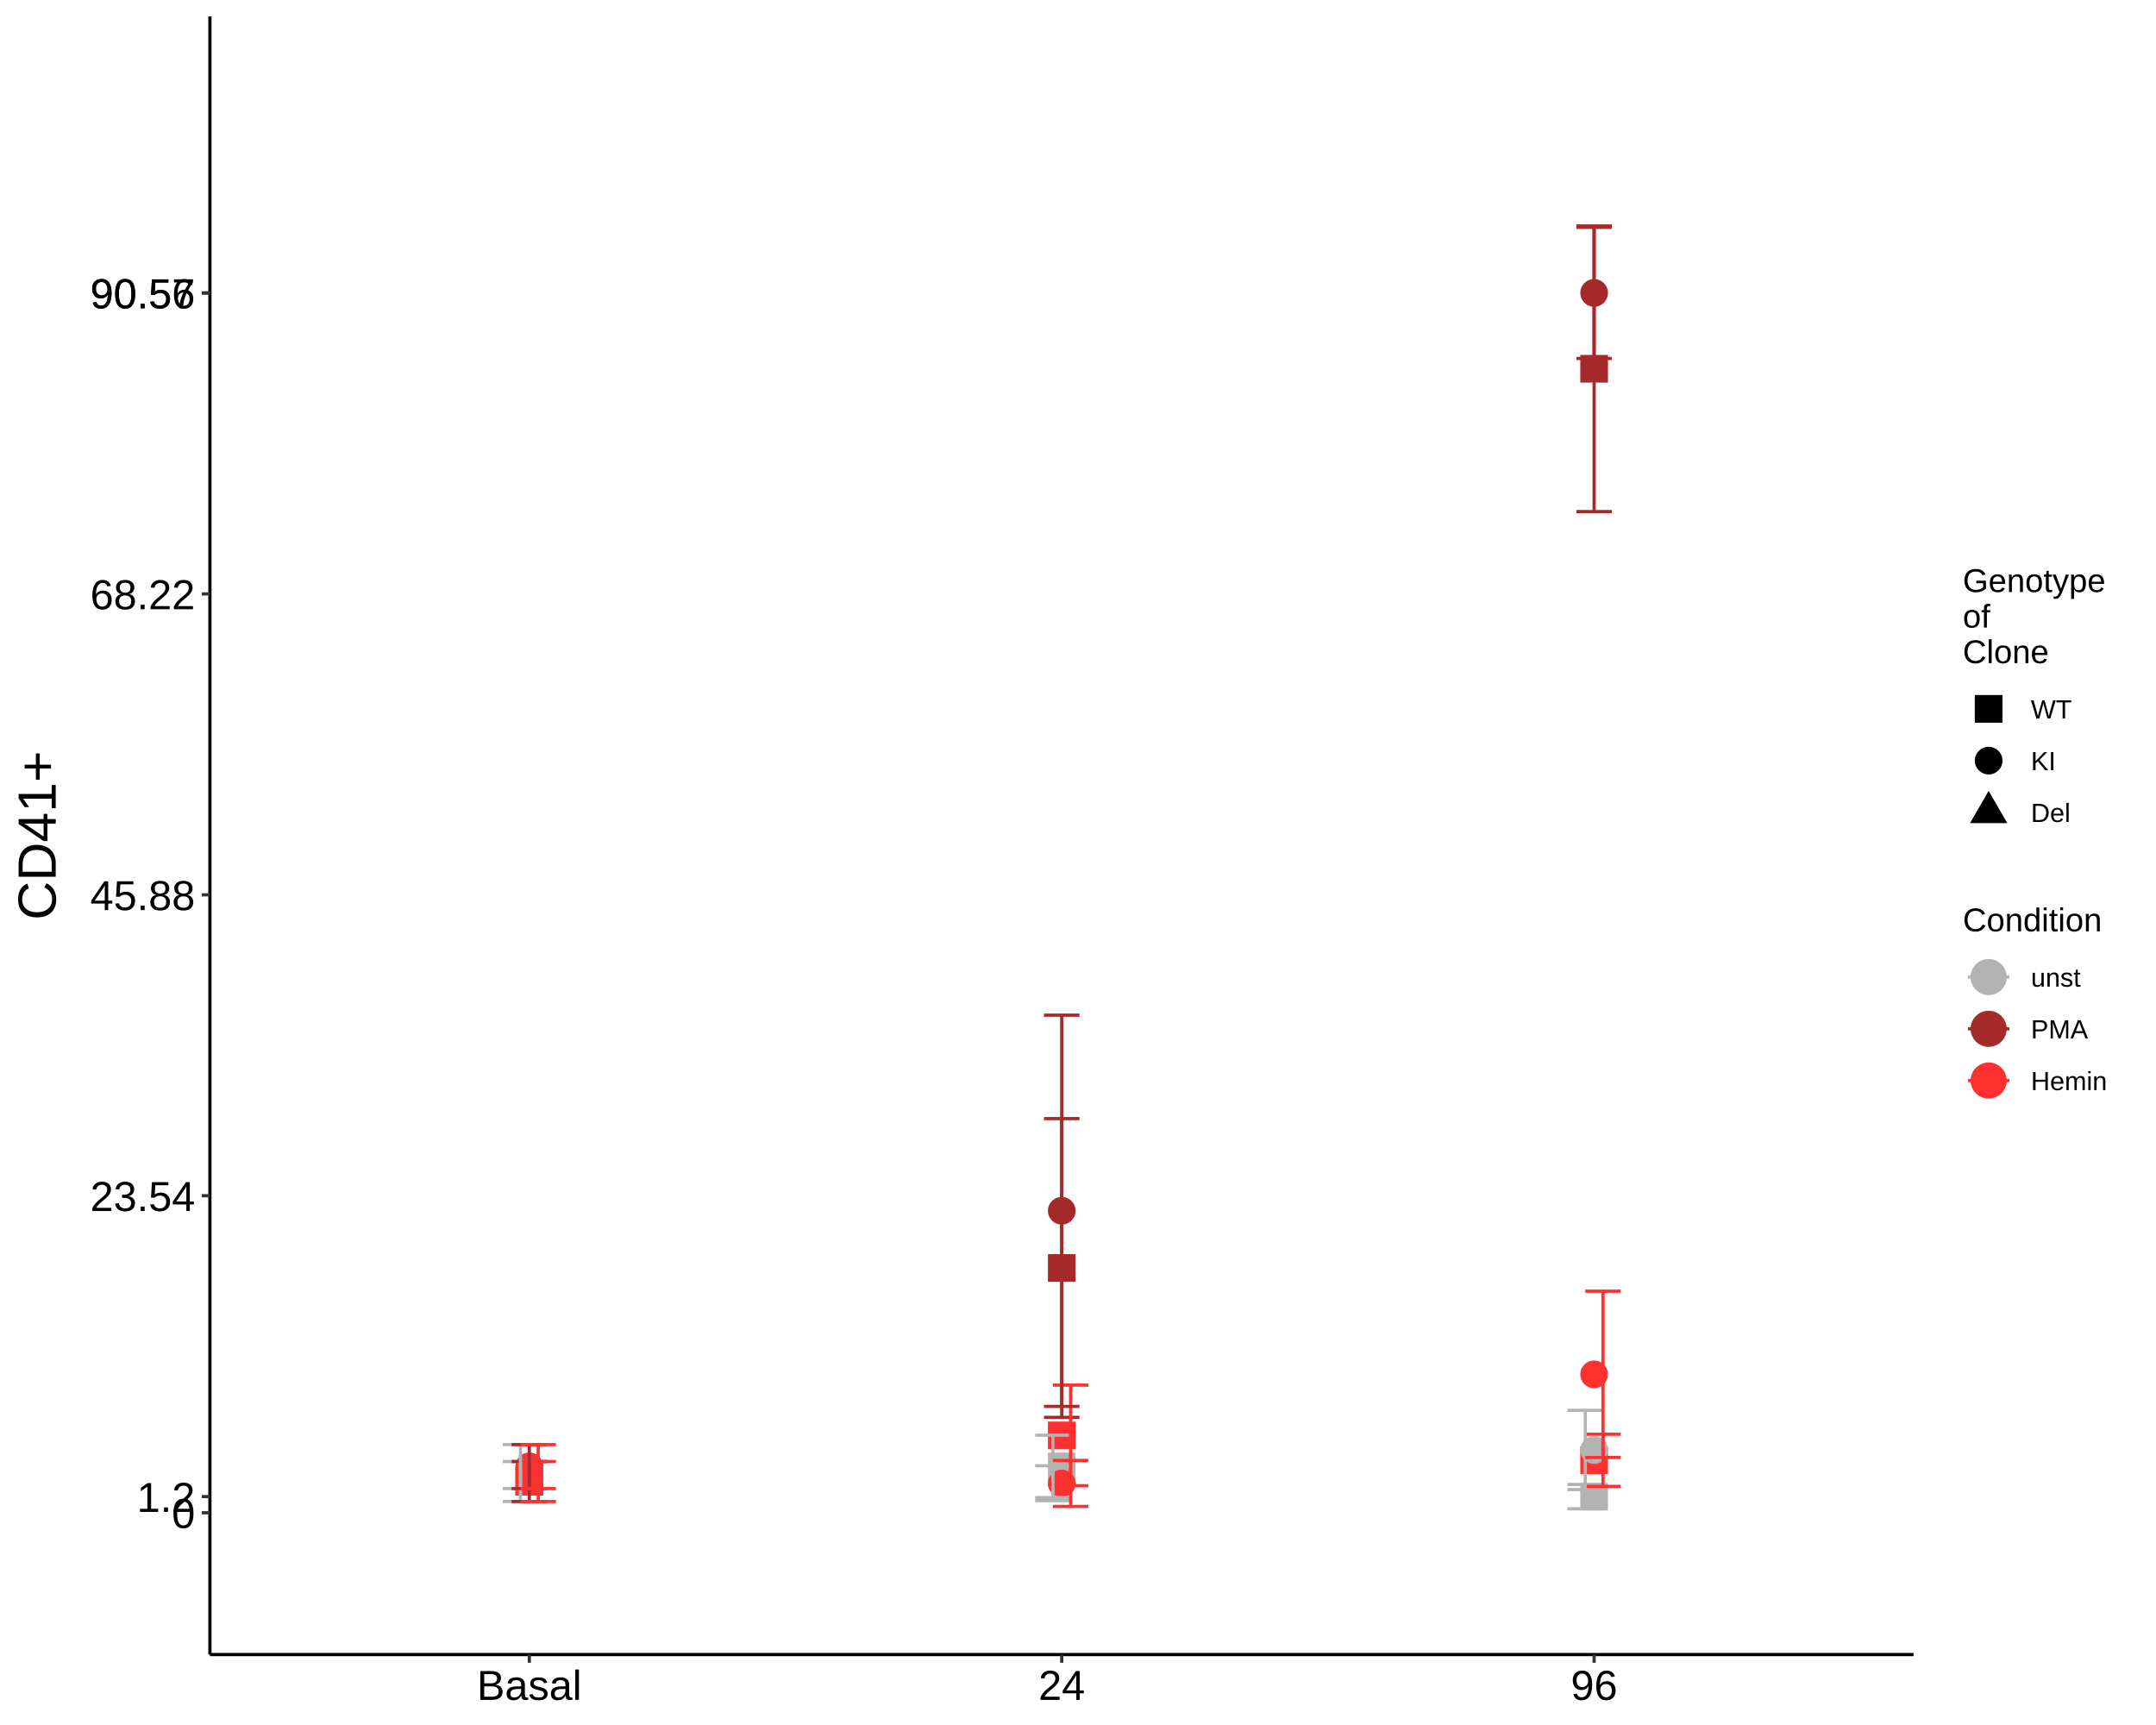
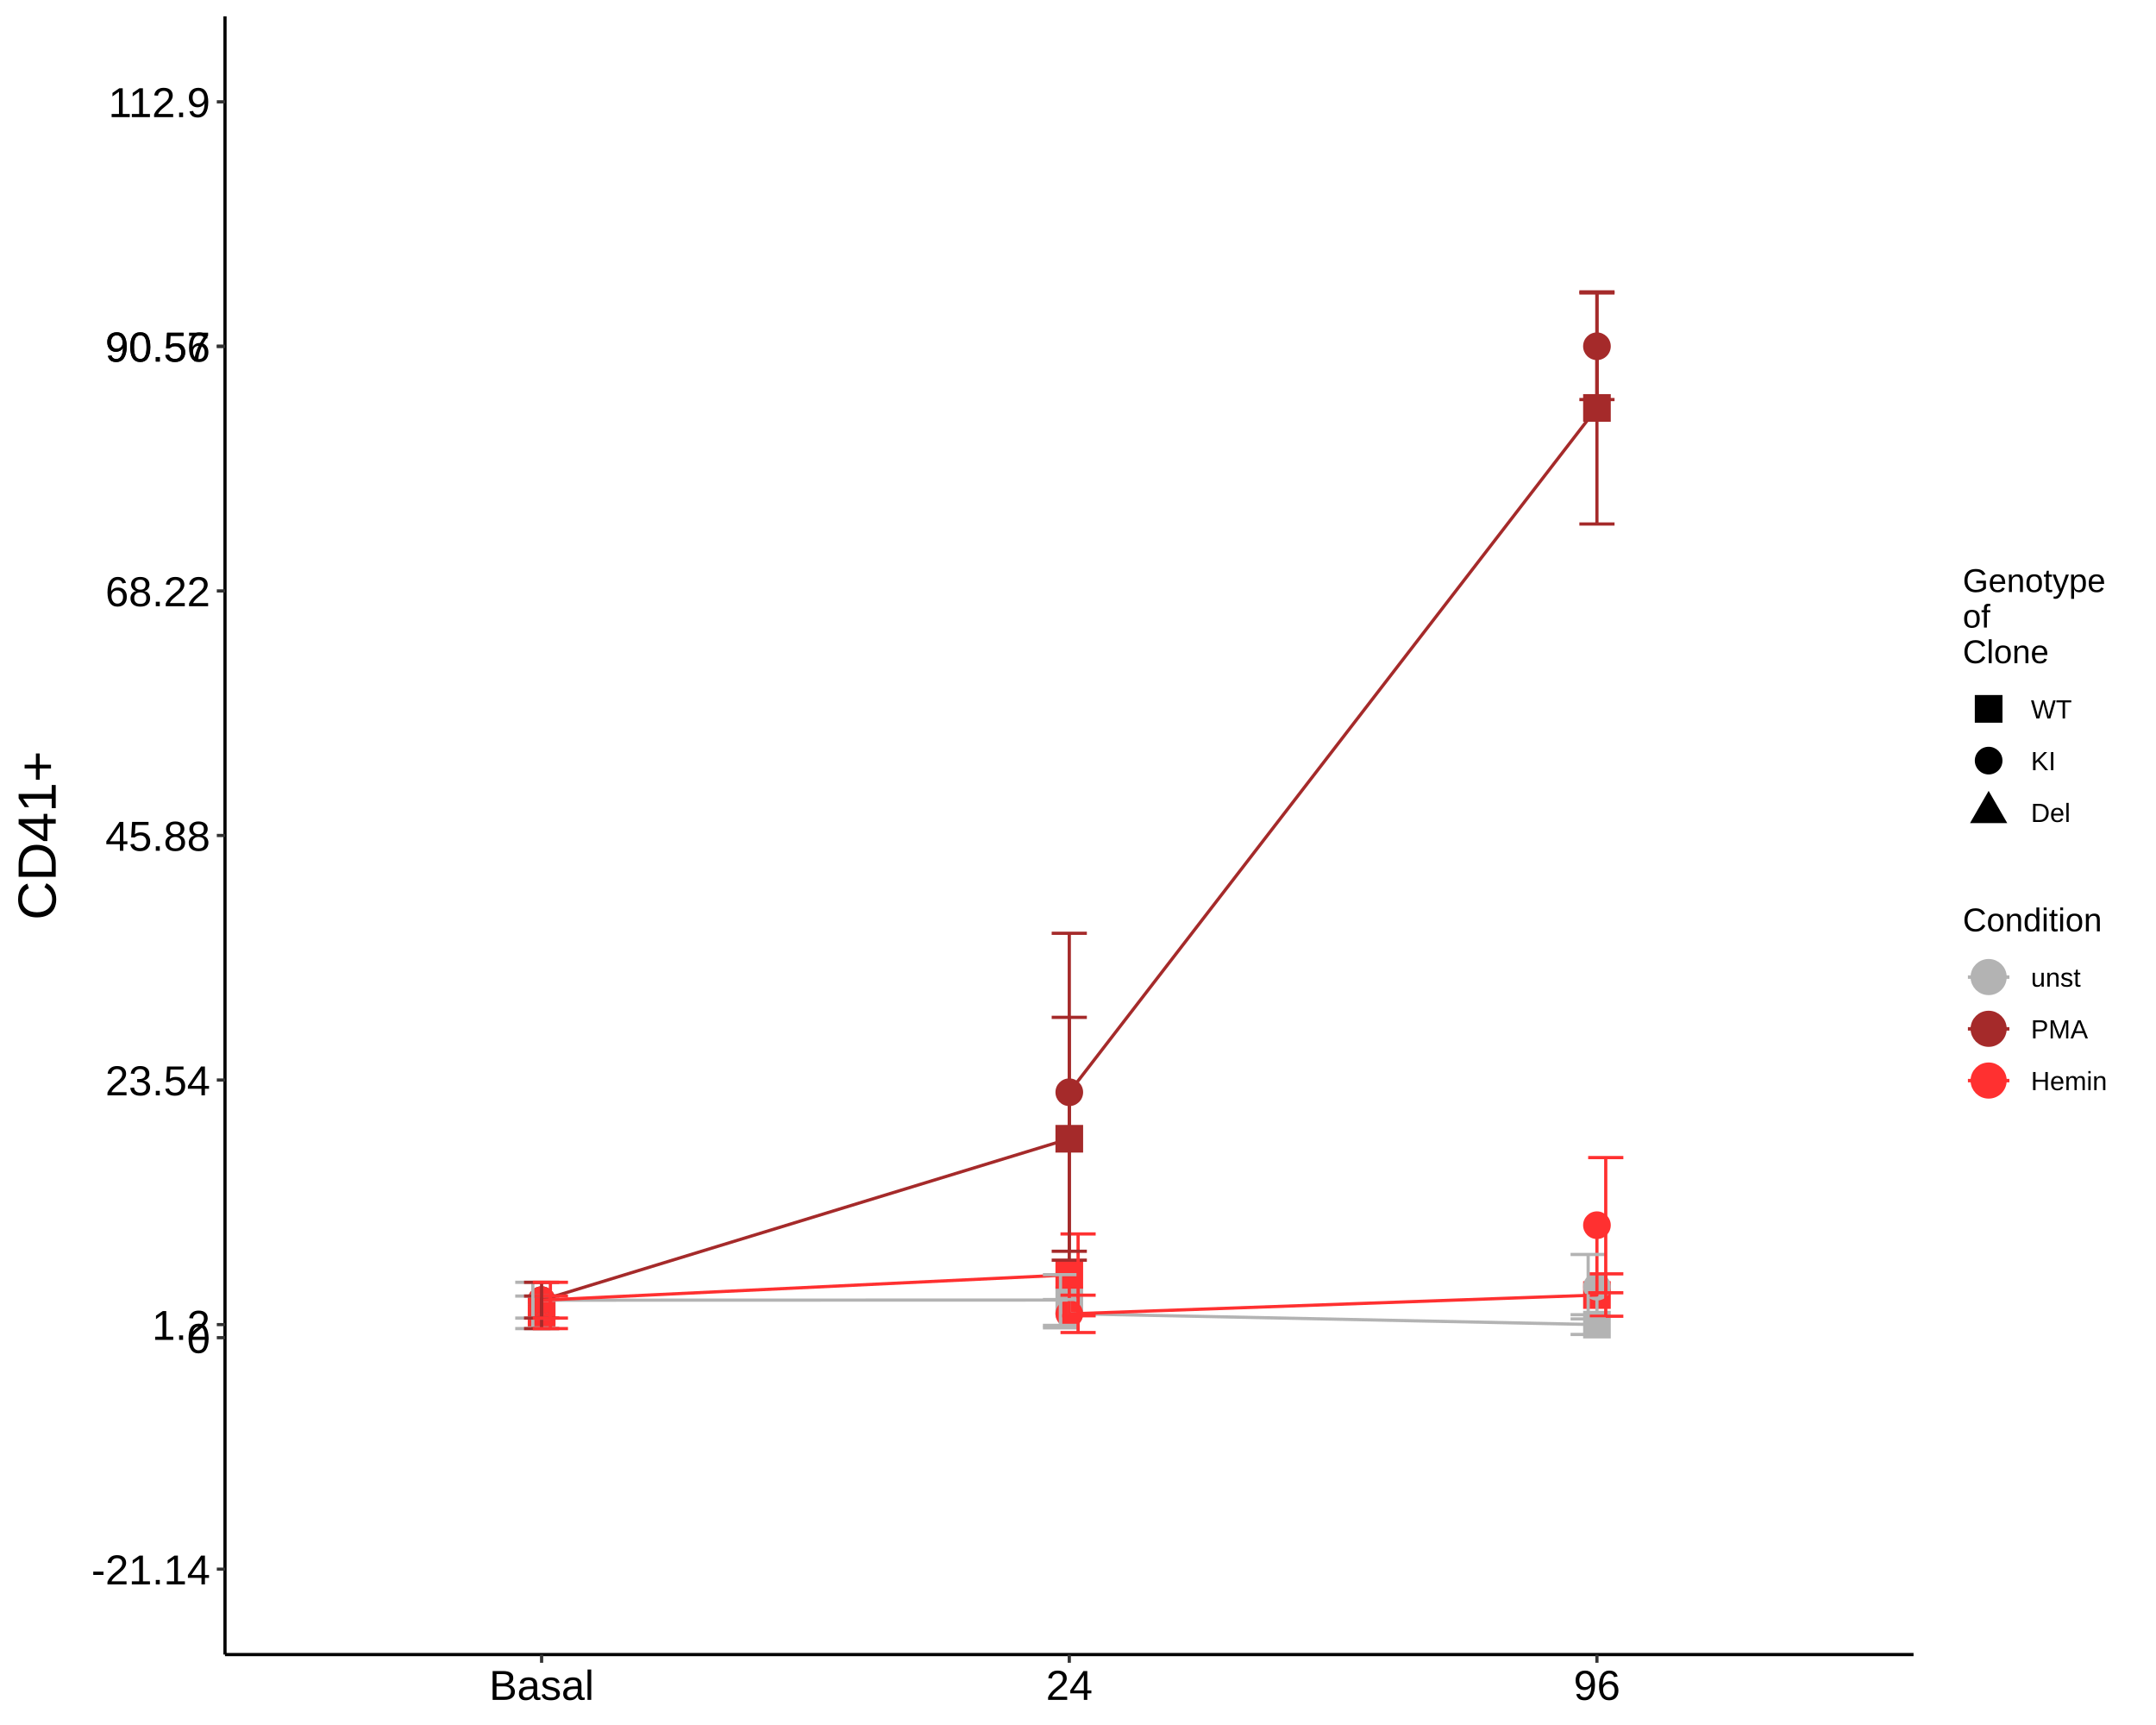
<svg xmlns="http://www.w3.org/2000/svg" class="svglite" width="720.00pt" height="576.00pt" viewBox="0 0 720.00 576.00">
  <defs>
    <style type="text/css">
    .svglite line, .svglite polyline, .svglite polygon, .svglite path, .svglite rect, .svglite circle {
      fill: none;
      stroke: #000000;
      stroke-linecap: round;
      stroke-linejoin: round;
      stroke-miterlimit: 10.00;
    }
  </style>
  </defs>
  <rect width="100%" height="100%" style="stroke: none; fill: #FFFFFF;" />
  <defs>
    <clipPath id="cpMC4wMHw3MjAuMDB8MC4wMHw1NzYuMDA=">
      <rect x="0.00" y="0.00" width="720.00" height="576.00" />
    </clipPath>
  </defs>
  <g clip-path="url(#cpMC4wMHw3MjAuMDB8MC4wMHw1NzYuMDA=)">
    <rect x="0" y="0.00" width="720.00" height="576.00" style="stroke-width: 1.07; stroke: #FFFFFF; fill: #FFFFFF;" />
  </g>
  <defs>
-     <clipPath id="cpNzAuMTB8NjM5LjAzfDUuNDh8NTUyLjQ4">
-       <rect x="70.10" y="5.48" width="568.94" height="547.00" />
+     <clipPath id="cpNzUuMTR8NjM5LjAzfDUuNDh8NTUyLjQ4">
+       <rect x="75.14" y="5.48" width="563.89" height="547.00" />
    </clipPath>
  </defs>
-   <g clip-path="url(#cpNzAuMTB8NjM5LjAzfDUuNDh8NTUyLjQ4)">
-     <rect x="70.10" y="5.48" width="568.94" height="547.00" style="stroke-width: 1.07; stroke: none; fill: #FFFFFF;" />
-     <polygon points="172.15,499.32 181.39,499.32 181.39,490.08 172.15,490.08 " style="stroke-width: 2.83; stroke: none; fill: #B3B3B3;" />
-     <polygon points="349.95,494.27 359.18,494.27 359.18,485.04 349.95,485.04 " style="stroke-width: 2.83; stroke: none; fill: #B3B3B3;" />
-     <polygon points="527.74,504.36 536.98,504.36 536.98,495.13 527.74,495.13 " style="stroke-width: 2.83; stroke: none; fill: #B3B3B3;" />
-     <polygon points="172.15,499.32 181.39,499.32 181.39,490.08 172.15,490.08 " style="stroke-width: 2.83; stroke: none; fill: #A52A2A;" />
-     <polygon points="349.95,428.01 359.18,428.01 359.18,418.77 349.95,418.77 " style="stroke-width: 2.83; stroke: none; fill: #A52A2A;" />
-     <polygon points="527.74,127.76 536.98,127.76 536.98,118.52 527.74,118.52 " style="stroke-width: 2.83; stroke: none; fill: #A52A2A;" />
-     <polygon points="172.15,499.32 181.39,499.32 181.39,490.08 172.15,490.08 " style="stroke-width: 2.83; stroke: none; fill: #FF3030;" />
-     <polygon points="349.95,483.93 359.18,483.93 359.18,474.69 349.95,474.69 " style="stroke-width: 2.83; stroke: none; fill: #FF3030;" />
-     <polygon points="527.74,492.22 536.98,492.22 536.98,482.98 527.74,482.98 " style="stroke-width: 2.83; stroke: none; fill: #FF3030;" />
-     <circle cx="176.77" cy="489.72" r="4.62" style="stroke-width: 2.83; stroke: none; fill: #B3B3B3;" />
-     <circle cx="354.57" cy="495.26" r="4.62" style="stroke-width: 2.83; stroke: none; fill: #B3B3B3;" />
-     <circle cx="532.36" cy="484.17" r="4.62" style="stroke-width: 2.83; stroke: none; fill: #B3B3B3;" />
-     <circle cx="176.77" cy="489.72" r="4.62" style="stroke-width: 2.83; stroke: none; fill: #A52A2A;" />
-     <circle cx="354.57" cy="404.29" r="4.62" style="stroke-width: 2.83; stroke: none; fill: #A52A2A;" />
-     <circle cx="532.36" cy="97.81" r="4.62" style="stroke-width: 2.83; stroke: none; fill: #A52A2A;" />
-     <circle cx="176.77" cy="489.72" r="4.62" style="stroke-width: 2.83; stroke: none; fill: #FF3030;" />
-     <circle cx="354.57" cy="495.34" r="4.62" style="stroke-width: 2.83; stroke: none; fill: #FF3030;" />
-     <circle cx="532.36" cy="458.91" r="4.62" style="stroke-width: 2.83; stroke: none; fill: #FF3030;" />
-     <polyline points="167.88,488.02 179.73,488.02 " style="stroke-width: 1.07; stroke: #B3B3B3; stroke-linecap: butt;" />
-     <polyline points="173.81,488.02 173.81,501.38 " style="stroke-width: 1.07; stroke: #B3B3B3; stroke-linecap: butt;" />
-     <polyline points="167.88,501.38 179.73,501.38 " style="stroke-width: 1.07; stroke: #B3B3B3; stroke-linecap: butt;" />
-     <polyline points="345.68,479.24 357.53,479.24 " style="stroke-width: 1.07; stroke: #B3B3B3; stroke-linecap: butt;" />
-     <polyline points="351.60,479.24 351.60,500.07 " style="stroke-width: 1.07; stroke: #B3B3B3; stroke-linecap: butt;" />
-     <polyline points="345.68,500.07 357.53,500.07 " style="stroke-width: 1.07; stroke: #B3B3B3; stroke-linecap: butt;" />
-     <polyline points="523.47,495.68 535.32,495.68 " style="stroke-width: 1.07; stroke: #B3B3B3; stroke-linecap: butt;" />
-     <polyline points="529.40,495.68 529.40,503.81 " style="stroke-width: 1.07; stroke: #B3B3B3; stroke-linecap: butt;" />
-     <polyline points="523.47,503.81 535.32,503.81 " style="stroke-width: 1.07; stroke: #B3B3B3; stroke-linecap: butt;" />
-     <polyline points="170.85,488.02 182.70,488.02 " style="stroke-width: 1.07; stroke: #A52A2A; stroke-linecap: butt;" />
-     <polyline points="176.77,488.02 176.77,501.38 " style="stroke-width: 1.07; stroke: #A52A2A; stroke-linecap: butt;" />
-     <polyline points="170.85,501.38 182.70,501.38 " style="stroke-width: 1.07; stroke: #A52A2A; stroke-linecap: butt;" />
-     <polyline points="348.64,373.51 360.49,373.51 " style="stroke-width: 1.07; stroke: #A52A2A; stroke-linecap: butt;" />
-     <polyline points="354.57,373.51 354.57,473.27 " style="stroke-width: 1.07; stroke: #A52A2A; stroke-linecap: butt;" />
-     <polyline points="348.64,473.27 360.49,473.27 " style="stroke-width: 1.07; stroke: #A52A2A; stroke-linecap: butt;" />
-     <polyline points="526.43,75.46 538.29,75.46 " style="stroke-width: 1.07; stroke: #A52A2A; stroke-linecap: butt;" />
-     <polyline points="532.36,75.46 532.36,170.82 " style="stroke-width: 1.07; stroke: #A52A2A; stroke-linecap: butt;" />
-     <polyline points="526.43,170.82 538.29,170.82 " style="stroke-width: 1.07; stroke: #A52A2A; stroke-linecap: butt;" />
-     <polyline points="173.81,488.02 185.66,488.02 " style="stroke-width: 1.07; stroke: #FF3030; stroke-linecap: butt;" />
-     <polyline points="179.73,488.02 179.73,501.38 " style="stroke-width: 1.07; stroke: #FF3030; stroke-linecap: butt;" />
-     <polyline points="173.81,501.38 185.66,501.38 " style="stroke-width: 1.07; stroke: #FF3030; stroke-linecap: butt;" />
-     <polyline points="351.60,462.51 363.45,462.51 " style="stroke-width: 1.07; stroke: #FF3030; stroke-linecap: butt;" />
-     <polyline points="357.53,462.51 357.53,496.11 " style="stroke-width: 1.07; stroke: #FF3030; stroke-linecap: butt;" />
-     <polyline points="351.60,496.11 363.45,496.11 " style="stroke-width: 1.07; stroke: #FF3030; stroke-linecap: butt;" />
-     <polyline points="529.40,478.90 541.25,478.90 " style="stroke-width: 1.07; stroke: #FF3030; stroke-linecap: butt;" />
-     <polyline points="535.32,478.90 535.32,496.31 " style="stroke-width: 1.07; stroke: #FF3030; stroke-linecap: butt;" />
-     <polyline points="529.40,496.31 541.25,496.31 " style="stroke-width: 1.07; stroke: #FF3030; stroke-linecap: butt;" />
-     <polyline points="167.88,482.37 179.73,482.37 " style="stroke-width: 1.07; stroke: #B3B3B3; stroke-linecap: butt;" />
-     <polyline points="173.81,482.37 173.81,497.06 " style="stroke-width: 1.07; stroke: #B3B3B3; stroke-linecap: butt;" />
-     <polyline points="167.88,497.06 179.73,497.06 " style="stroke-width: 1.07; stroke: #B3B3B3; stroke-linecap: butt;" />
-     <polyline points="345.68,489.45 357.53,489.45 " style="stroke-width: 1.07; stroke: #B3B3B3; stroke-linecap: butt;" />
-     <polyline points="351.60,489.45 351.60,501.08 " style="stroke-width: 1.07; stroke: #B3B3B3; stroke-linecap: butt;" />
-     <polyline points="345.68,501.08 357.53,501.08 " style="stroke-width: 1.07; stroke: #B3B3B3; stroke-linecap: butt;" />
-     <polyline points="523.47,470.93 535.32,470.93 " style="stroke-width: 1.07; stroke: #B3B3B3; stroke-linecap: butt;" />
-     <polyline points="529.40,470.93 529.40,497.40 " style="stroke-width: 1.07; stroke: #B3B3B3; stroke-linecap: butt;" />
-     <polyline points="523.47,497.40 535.32,497.40 " style="stroke-width: 1.07; stroke: #B3B3B3; stroke-linecap: butt;" />
-     <polyline points="170.85,482.37 182.70,482.37 " style="stroke-width: 1.07; stroke: #A52A2A; stroke-linecap: butt;" />
-     <polyline points="176.77,482.37 176.77,497.06 " style="stroke-width: 1.07; stroke: #A52A2A; stroke-linecap: butt;" />
-     <polyline points="170.85,497.06 182.70,497.06 " style="stroke-width: 1.07; stroke: #A52A2A; stroke-linecap: butt;" />
-     <polyline points="348.64,338.97 360.49,338.97 " style="stroke-width: 1.07; stroke: #A52A2A; stroke-linecap: butt;" />
-     <polyline points="354.57,338.97 354.57,469.62 " style="stroke-width: 1.07; stroke: #A52A2A; stroke-linecap: butt;" />
-     <polyline points="348.64,469.62 360.49,469.62 " style="stroke-width: 1.07; stroke: #A52A2A; stroke-linecap: butt;" />
-     <polyline points="526.43,75.91 538.29,75.91 " style="stroke-width: 1.07; stroke: #A52A2A; stroke-linecap: butt;" />
-     <polyline points="532.36,75.91 532.36,119.70 " style="stroke-width: 1.07; stroke: #A52A2A; stroke-linecap: butt;" />
-     <polyline points="526.43,119.70 538.29,119.70 " style="stroke-width: 1.07; stroke: #A52A2A; stroke-linecap: butt;" />
-     <polyline points="173.81,482.37 185.66,482.37 " style="stroke-width: 1.07; stroke: #FF3030; stroke-linecap: butt;" />
-     <polyline points="179.73,482.37 179.73,497.06 " style="stroke-width: 1.07; stroke: #FF3030; stroke-linecap: butt;" />
-     <polyline points="173.81,497.06 185.66,497.06 " style="stroke-width: 1.07; stroke: #FF3030; stroke-linecap: butt;" />
-     <polyline points="351.60,487.66 363.45,487.66 " style="stroke-width: 1.07; stroke: #FF3030; stroke-linecap: butt;" />
-     <polyline points="357.53,487.66 357.53,503.01 " style="stroke-width: 1.07; stroke: #FF3030; stroke-linecap: butt;" />
-     <polyline points="351.60,503.01 363.45,503.01 " style="stroke-width: 1.07; stroke: #FF3030; stroke-linecap: butt;" />
-     <polyline points="529.40,431.14 541.25,431.14 " style="stroke-width: 1.07; stroke: #FF3030; stroke-linecap: butt;" />
-     <polyline points="535.32,431.14 535.32,486.67 " style="stroke-width: 1.07; stroke: #FF3030; stroke-linecap: butt;" />
-     <polyline points="529.40,486.67 541.25,486.67 " style="stroke-width: 1.07; stroke: #FF3030; stroke-linecap: butt;" />
+   <g clip-path="url(#cpNzUuMTR8NjM5LjAzfDUuNDh8NTUyLjQ4)">
+     <rect x="75.14" y="5.48" width="563.89" height="547.00" style="stroke-width: 1.07; stroke: none; fill: #FFFFFF;" />
+     <polygon points="176.25,442.82 185.49,442.82 185.49,433.58 176.25,433.58 " style="stroke-width: 2.83; stroke: none; fill: #B3B3B3;" />
+     <polygon points="352.47,438.72 361.71,438.72 361.71,429.48 352.47,429.48 " style="stroke-width: 2.83; stroke: none; fill: #B3B3B3;" />
+     <polygon points="528.69,446.92 537.92,446.92 537.92,437.68 528.69,437.68 " style="stroke-width: 2.83; stroke: none; fill: #B3B3B3;" />
+     <polygon points="176.25,442.82 185.49,442.82 185.49,433.58 176.25,433.58 " style="stroke-width: 2.83; stroke: none; fill: #A52A2A;" />
+     <polygon points="352.47,384.86 361.71,384.86 361.71,375.63 352.47,375.63 " style="stroke-width: 2.83; stroke: none; fill: #A52A2A;" />
+     <polygon points="528.69,140.83 537.92,140.83 537.92,131.60 528.69,131.60 " style="stroke-width: 2.83; stroke: none; fill: #A52A2A;" />
+     <polygon points="176.25,442.82 185.49,442.82 185.49,433.58 176.25,433.58 " style="stroke-width: 2.83; stroke: none; fill: #FF3030;" />
+     <polygon points="352.47,430.31 361.71,430.31 361.71,421.07 352.47,421.07 " style="stroke-width: 2.83; stroke: none; fill: #FF3030;" />
+     <polygon points="528.69,437.05 537.92,437.05 537.92,427.81 528.69,427.81 " style="stroke-width: 2.83; stroke: none; fill: #FF3030;" />
+     <circle cx="180.87" cy="434.15" r="4.62" style="stroke-width: 2.83; stroke: none; fill: #B3B3B3;" />
+     <circle cx="357.09" cy="438.66" r="4.62" style="stroke-width: 2.83; stroke: none; fill: #B3B3B3;" />
+     <circle cx="533.30" cy="429.64" r="4.62" style="stroke-width: 2.83; stroke: none; fill: #B3B3B3;" />
+     <circle cx="180.87" cy="434.15" r="4.62" style="stroke-width: 2.83; stroke: none; fill: #A52A2A;" />
+     <circle cx="357.09" cy="364.72" r="4.62" style="stroke-width: 2.83; stroke: none; fill: #A52A2A;" />
+     <circle cx="533.30" cy="115.62" r="4.62" style="stroke-width: 2.83; stroke: none; fill: #A52A2A;" />
+     <circle cx="180.87" cy="434.15" r="4.62" style="stroke-width: 2.83; stroke: none; fill: #FF3030;" />
+     <circle cx="357.09" cy="438.72" r="4.62" style="stroke-width: 2.83; stroke: none; fill: #FF3030;" />
+     <circle cx="533.30" cy="409.11" r="4.62" style="stroke-width: 2.83; stroke: none; fill: #FF3030;" />
+     <polyline points="180.87,438.20 180.87,434.15 357.09,434.10 357.09,438.66 533.30,442.30 533.30,429.64 " style="stroke-width: 1.07; stroke: #B3B3B3; stroke-linecap: butt;" />
+     <polyline points="180.87,438.20 180.87,434.15 357.09,380.24 357.09,364.72 533.30,136.21 533.30,115.62 " style="stroke-width: 1.07; stroke: #A52A2A; stroke-linecap: butt;" />
+     <polyline points="180.87,438.20 180.87,434.15 357.09,425.69 357.09,438.72 533.30,432.43 533.30,409.11 " style="stroke-width: 1.07; stroke: #FF3030; stroke-linecap: butt;" />
+     <polyline points="172.06,432.77 183.81,432.77 " style="stroke-width: 1.07; stroke: #B3B3B3; stroke-linecap: butt;" />
+     <polyline points="177.94,432.77 177.94,443.63 " style="stroke-width: 1.07; stroke: #B3B3B3; stroke-linecap: butt;" />
+     <polyline points="172.06,443.63 183.81,443.63 " style="stroke-width: 1.07; stroke: #B3B3B3; stroke-linecap: butt;" />
+     <polyline points="348.28,425.63 360.03,425.63 " style="stroke-width: 1.07; stroke: #B3B3B3; stroke-linecap: butt;" />
+     <polyline points="354.15,425.63 354.15,442.56 " style="stroke-width: 1.07; stroke: #B3B3B3; stroke-linecap: butt;" />
+     <polyline points="348.28,442.56 360.03,442.56 " style="stroke-width: 1.07; stroke: #B3B3B3; stroke-linecap: butt;" />
+     <polyline points="524.49,439.00 536.24,439.00 " style="stroke-width: 1.07; stroke: #B3B3B3; stroke-linecap: butt;" />
+     <polyline points="530.37,439.00 530.37,445.60 " style="stroke-width: 1.07; stroke: #B3B3B3; stroke-linecap: butt;" />
+     <polyline points="524.49,445.60 536.24,445.60 " style="stroke-width: 1.07; stroke: #B3B3B3; stroke-linecap: butt;" />
+     <polyline points="175.00,432.77 186.75,432.77 " style="stroke-width: 1.07; stroke: #A52A2A; stroke-linecap: butt;" />
+     <polyline points="180.87,432.77 180.87,443.63 " style="stroke-width: 1.07; stroke: #A52A2A; stroke-linecap: butt;" />
+     <polyline points="175.00,443.63 186.75,443.63 " style="stroke-width: 1.07; stroke: #A52A2A; stroke-linecap: butt;" />
+     <polyline points="351.21,339.70 362.96,339.70 " style="stroke-width: 1.07; stroke: #A52A2A; stroke-linecap: butt;" />
+     <polyline points="357.09,339.70 357.09,420.79 " style="stroke-width: 1.07; stroke: #A52A2A; stroke-linecap: butt;" />
+     <polyline points="351.21,420.79 362.96,420.79 " style="stroke-width: 1.07; stroke: #A52A2A; stroke-linecap: butt;" />
+     <polyline points="527.43,97.46 539.18,97.46 " style="stroke-width: 1.07; stroke: #A52A2A; stroke-linecap: butt;" />
+     <polyline points="533.30,97.46 533.30,174.97 " style="stroke-width: 1.07; stroke: #A52A2A; stroke-linecap: butt;" />
+     <polyline points="527.43,174.97 539.18,174.97 " style="stroke-width: 1.07; stroke: #A52A2A; stroke-linecap: butt;" />
+     <polyline points="177.94,432.77 189.68,432.77 " style="stroke-width: 1.07; stroke: #FF3030; stroke-linecap: butt;" />
+     <polyline points="183.81,432.77 183.81,443.63 " style="stroke-width: 1.07; stroke: #FF3030; stroke-linecap: butt;" />
+     <polyline points="177.94,443.63 189.68,443.63 " style="stroke-width: 1.07; stroke: #FF3030; stroke-linecap: butt;" />
+     <polyline points="354.15,412.03 365.90,412.03 " style="stroke-width: 1.07; stroke: #FF3030; stroke-linecap: butt;" />
+     <polyline points="360.03,412.03 360.03,439.35 " style="stroke-width: 1.07; stroke: #FF3030; stroke-linecap: butt;" />
+     <polyline points="354.15,439.35 365.90,439.35 " style="stroke-width: 1.07; stroke: #FF3030; stroke-linecap: butt;" />
+     <polyline points="530.37,425.35 542.12,425.35 " style="stroke-width: 1.07; stroke: #FF3030; stroke-linecap: butt;" />
+     <polyline points="536.24,425.35 536.24,439.51 " style="stroke-width: 1.07; stroke: #FF3030; stroke-linecap: butt;" />
+     <polyline points="530.37,439.51 542.12,439.51 " style="stroke-width: 1.07; stroke: #FF3030; stroke-linecap: butt;" />
+     <polyline points="172.06,428.18 183.81,428.18 " style="stroke-width: 1.07; stroke: #B3B3B3; stroke-linecap: butt;" />
+     <polyline points="177.94,428.18 177.94,440.12 " style="stroke-width: 1.07; stroke: #B3B3B3; stroke-linecap: butt;" />
+     <polyline points="172.06,440.12 183.81,440.12 " style="stroke-width: 1.07; stroke: #B3B3B3; stroke-linecap: butt;" />
+     <polyline points="348.28,433.93 360.03,433.93 " style="stroke-width: 1.07; stroke: #B3B3B3; stroke-linecap: butt;" />
+     <polyline points="354.15,433.93 354.15,443.38 " style="stroke-width: 1.07; stroke: #B3B3B3; stroke-linecap: butt;" />
+     <polyline points="348.28,443.38 360.03,443.38 " style="stroke-width: 1.07; stroke: #B3B3B3; stroke-linecap: butt;" />
+     <polyline points="524.49,418.88 536.24,418.88 " style="stroke-width: 1.07; stroke: #B3B3B3; stroke-linecap: butt;" />
+     <polyline points="530.37,418.88 530.37,440.40 " style="stroke-width: 1.07; stroke: #B3B3B3; stroke-linecap: butt;" />
+     <polyline points="524.49,440.40 536.24,440.40 " style="stroke-width: 1.07; stroke: #B3B3B3; stroke-linecap: butt;" />
+     <polyline points="175.00,428.18 186.75,428.18 " style="stroke-width: 1.07; stroke: #A52A2A; stroke-linecap: butt;" />
+     <polyline points="180.87,428.18 180.87,440.12 " style="stroke-width: 1.07; stroke: #A52A2A; stroke-linecap: butt;" />
+     <polyline points="175.00,440.12 186.75,440.12 " style="stroke-width: 1.07; stroke: #A52A2A; stroke-linecap: butt;" />
+     <polyline points="351.21,311.63 362.96,311.63 " style="stroke-width: 1.07; stroke: #A52A2A; stroke-linecap: butt;" />
+     <polyline points="357.09,311.63 357.09,417.81 " style="stroke-width: 1.07; stroke: #A52A2A; stroke-linecap: butt;" />
+     <polyline points="351.21,417.81 362.96,417.81 " style="stroke-width: 1.07; stroke: #A52A2A; stroke-linecap: butt;" />
+     <polyline points="527.43,97.83 539.18,97.83 " style="stroke-width: 1.07; stroke: #A52A2A; stroke-linecap: butt;" />
+     <polyline points="533.30,97.83 533.30,133.42 " style="stroke-width: 1.07; stroke: #A52A2A; stroke-linecap: butt;" />
+     <polyline points="527.43,133.42 539.18,133.42 " style="stroke-width: 1.07; stroke: #A52A2A; stroke-linecap: butt;" />
+     <polyline points="177.94,428.18 189.68,428.18 " style="stroke-width: 1.07; stroke: #FF3030; stroke-linecap: butt;" />
+     <polyline points="183.81,428.18 183.81,440.12 " style="stroke-width: 1.07; stroke: #FF3030; stroke-linecap: butt;" />
+     <polyline points="177.94,440.12 189.68,440.12 " style="stroke-width: 1.07; stroke: #FF3030; stroke-linecap: butt;" />
+     <polyline points="354.15,432.48 365.90,432.48 " style="stroke-width: 1.07; stroke: #FF3030; stroke-linecap: butt;" />
+     <polyline points="360.03,432.48 360.03,444.95 " style="stroke-width: 1.07; stroke: #FF3030; stroke-linecap: butt;" />
+     <polyline points="354.15,444.95 365.90,444.95 " style="stroke-width: 1.07; stroke: #FF3030; stroke-linecap: butt;" />
+     <polyline points="530.37,386.54 542.12,386.54 " style="stroke-width: 1.07; stroke: #FF3030; stroke-linecap: butt;" />
+     <polyline points="536.24,386.54 536.24,431.68 " style="stroke-width: 1.07; stroke: #FF3030; stroke-linecap: butt;" />
+     <polyline points="530.37,431.68 542.12,431.68 " style="stroke-width: 1.07; stroke: #FF3030; stroke-linecap: butt;" />
  </g>
  <g clip-path="url(#cpMC4wMHw3MjAuMDB8MC4wMHw1NzYuMDA=)">
-     <polyline points="70.10,552.48 70.10,5.48 " style="stroke-width: 1.07; stroke-linecap: butt;" />
-     <text x="65.16" y="510.23" text-anchor="end" style="font-size: 14.00px; font-family: Arimo;" textLength="8.91px" lengthAdjust="spacingAndGlyphs">0</text>
-     <text x="65.16" y="504.85" text-anchor="end" style="font-size: 14.00px; font-family: Arimo;" textLength="22.26px" lengthAdjust="spacingAndGlyphs">1.2</text>
-     <text x="65.16" y="404.37" text-anchor="end" style="font-size: 14.00px; font-family: Arimo;" textLength="40.08px" lengthAdjust="spacingAndGlyphs">23.54</text>
-     <text x="65.16" y="303.90" text-anchor="end" style="font-size: 14.00px; font-family: Arimo;" textLength="40.08px" lengthAdjust="spacingAndGlyphs">45.88</text>
-     <text x="65.16" y="203.43" text-anchor="end" style="font-size: 14.00px; font-family: Arimo;" textLength="40.08px" lengthAdjust="spacingAndGlyphs">68.22</text>
-     <text x="65.16" y="102.95" text-anchor="end" style="font-size: 14.00px; font-family: Arimo;" textLength="40.08px" lengthAdjust="spacingAndGlyphs">90.56</text>
-     <text x="65.16" y="102.91" text-anchor="end" style="font-size: 14.00px; font-family: Arimo;" textLength="40.08px" lengthAdjust="spacingAndGlyphs">90.57</text>
-     <polyline points="67.36,505.13 70.10,505.13 " style="stroke-width: 1.07; stroke: #333333; stroke-linecap: butt;" />
-     <polyline points="67.36,499.74 70.10,499.74 " style="stroke-width: 1.07; stroke: #333333; stroke-linecap: butt;" />
-     <polyline points="67.36,399.27 70.10,399.27 " style="stroke-width: 1.07; stroke: #333333; stroke-linecap: butt;" />
-     <polyline points="67.36,298.80 70.10,298.80 " style="stroke-width: 1.07; stroke: #333333; stroke-linecap: butt;" />
-     <polyline points="67.36,198.32 70.10,198.32 " style="stroke-width: 1.07; stroke: #333333; stroke-linecap: butt;" />
-     <polyline points="67.36,97.85 70.10,97.85 " style="stroke-width: 1.07; stroke: #333333; stroke-linecap: butt;" />
-     <polyline points="67.36,97.81 70.10,97.81 " style="stroke-width: 1.07; stroke: #333333; stroke-linecap: butt;" />
-     <polyline points="70.10,552.48 639.03,552.48 " style="stroke-width: 1.07; stroke-linecap: butt;" />
-     <polyline points="176.77,555.22 176.77,552.48 " style="stroke-width: 1.07; stroke: #333333; stroke-linecap: butt;" />
-     <polyline points="354.57,555.22 354.57,552.48 " style="stroke-width: 1.07; stroke: #333333; stroke-linecap: butt;" />
-     <polyline points="532.36,555.22 532.36,552.48 " style="stroke-width: 1.07; stroke: #333333; stroke-linecap: butt;" />
-     <text x="176.77" y="567.61" text-anchor="middle" style="font-size: 14.00px; font-family: Arimo;" textLength="37.94px" lengthAdjust="spacingAndGlyphs">Basal</text>
-     <text x="354.57" y="567.61" text-anchor="middle" style="font-size: 14.00px; font-family: Arimo;" textLength="17.81px" lengthAdjust="spacingAndGlyphs">24</text>
-     <text x="532.36" y="567.61" text-anchor="middle" style="font-size: 14.00px; font-family: Arimo;" textLength="17.81px" lengthAdjust="spacingAndGlyphs">96</text>
+     <polyline points="75.14,552.48 75.14,5.48 " style="stroke-width: 1.07; stroke-linecap: butt;" />
+     <text x="70.21" y="529.06" text-anchor="end" style="font-size: 14.00px; font-family: Arimo;" textLength="45.12px" lengthAdjust="spacingAndGlyphs">-21.14</text>
+     <text x="70.21" y="451.77" text-anchor="end" style="font-size: 14.00px; font-family: Arimo;" textLength="8.91px" lengthAdjust="spacingAndGlyphs">0</text>
+     <text x="70.21" y="447.40" text-anchor="end" style="font-size: 14.00px; font-family: Arimo;" textLength="22.26px" lengthAdjust="spacingAndGlyphs">1.2</text>
+     <text x="70.21" y="365.74" text-anchor="end" style="font-size: 14.00px; font-family: Arimo;" textLength="40.08px" lengthAdjust="spacingAndGlyphs">23.54</text>
+     <text x="70.21" y="284.08" text-anchor="end" style="font-size: 14.00px; font-family: Arimo;" textLength="40.08px" lengthAdjust="spacingAndGlyphs">45.88</text>
+     <text x="70.21" y="202.42" text-anchor="end" style="font-size: 14.00px; font-family: Arimo;" textLength="40.08px" lengthAdjust="spacingAndGlyphs">68.22</text>
+     <text x="70.21" y="120.76" text-anchor="end" style="font-size: 14.00px; font-family: Arimo;" textLength="40.08px" lengthAdjust="spacingAndGlyphs">90.56</text>
+     <text x="70.21" y="120.72" text-anchor="end" style="font-size: 14.00px; font-family: Arimo;" textLength="40.08px" lengthAdjust="spacingAndGlyphs">90.57</text>
+     <text x="70.21" y="39.10" text-anchor="end" style="font-size: 14.00px; font-family: Arimo;" textLength="40.08px" lengthAdjust="spacingAndGlyphs">112.9</text>
+     <polyline points="72.40,523.96 75.14,523.96 " style="stroke-width: 1.07; stroke: #333333; stroke-linecap: butt;" />
+     <polyline points="72.40,446.67 75.14,446.67 " style="stroke-width: 1.07; stroke: #333333; stroke-linecap: butt;" />
+     <polyline points="72.40,442.30 75.14,442.30 " style="stroke-width: 1.07; stroke: #333333; stroke-linecap: butt;" />
+     <polyline points="72.40,360.64 75.14,360.64 " style="stroke-width: 1.07; stroke: #333333; stroke-linecap: butt;" />
+     <polyline points="72.40,278.98 75.14,278.98 " style="stroke-width: 1.07; stroke: #333333; stroke-linecap: butt;" />
+     <polyline points="72.40,197.32 75.14,197.32 " style="stroke-width: 1.07; stroke: #333333; stroke-linecap: butt;" />
+     <polyline points="72.40,115.66 75.14,115.66 " style="stroke-width: 1.07; stroke: #333333; stroke-linecap: butt;" />
+     <polyline points="72.40,115.62 75.14,115.62 " style="stroke-width: 1.07; stroke: #333333; stroke-linecap: butt;" />
+     <polyline points="72.40,34.00 75.14,34.00 " style="stroke-width: 1.07; stroke: #333333; stroke-linecap: butt;" />
+     <polyline points="75.14,552.48 639.03,552.48 " style="stroke-width: 1.07; stroke-linecap: butt;" />
+     <polyline points="180.87,555.22 180.87,552.48 " style="stroke-width: 1.07; stroke: #333333; stroke-linecap: butt;" />
+     <polyline points="357.09,555.22 357.09,552.48 " style="stroke-width: 1.07; stroke: #333333; stroke-linecap: butt;" />
+     <polyline points="533.30,555.22 533.30,552.48 " style="stroke-width: 1.07; stroke: #333333; stroke-linecap: butt;" />
+     <text x="180.87" y="567.61" text-anchor="middle" style="font-size: 14.00px; font-family: Arimo;" textLength="37.94px" lengthAdjust="spacingAndGlyphs">Basal</text>
+     <text x="357.09" y="567.61" text-anchor="middle" style="font-size: 14.00px; font-family: Arimo;" textLength="17.81px" lengthAdjust="spacingAndGlyphs">24</text>
+     <text x="533.30" y="567.61" text-anchor="middle" style="font-size: 14.00px; font-family: Arimo;" textLength="17.81px" lengthAdjust="spacingAndGlyphs">96</text>
    <text transform="translate(18.61,278.98) rotate(-90)" text-anchor="middle" style="font-size: 18.00px; font-family: Arimo;" textLength="64.43px" lengthAdjust="spacingAndGlyphs">CD41+</text>
    <rect x="649.99" y="183.03" width="64.53" height="102.35" style="stroke-width: 1.07; stroke: none; fill: #FFFFFF;" />
    <text x="655.47" y="197.68" style="font-size: 11.00px; font-family: Arimo;" textLength="53.57px" lengthAdjust="spacingAndGlyphs">Genotype</text>
    <text x="655.47" y="209.56" style="font-size: 11.00px; font-family: Arimo;" textLength="10.61px" lengthAdjust="spacingAndGlyphs">of</text>
    <text x="655.47" y="221.44" style="font-size: 11.00px; font-family: Arimo;" textLength="31.21px" lengthAdjust="spacingAndGlyphs">Clone</text>
    <polygon points="659.49,241.32 668.73,241.32 668.73,232.08 659.49,232.08 " style="stroke-width: 2.83; stroke: none; fill: #000000;" />
    <circle cx="664.11" cy="253.98" r="4.62" style="stroke-width: 2.83; stroke: none; fill: #000000;" />
    <polygon points="664.11,264.08 670.33,274.85 657.89,274.85 " style="stroke-width: 2.83; stroke: none; fill: #000000;" />
    <text x="678.23" y="239.91" style="font-size: 8.80px; font-family: Arimo;" textLength="14.07px" lengthAdjust="spacingAndGlyphs">WT</text>
    <text x="678.23" y="257.19" style="font-size: 8.80px; font-family: Arimo;" textLength="8.36px" lengthAdjust="spacingAndGlyphs">KI</text>
    <text x="678.23" y="274.47" style="font-size: 8.80px; font-family: Arimo;" textLength="14.64px" lengthAdjust="spacingAndGlyphs">Del</text>
    <rect x="649.99" y="296.34" width="63.46" height="78.59" style="stroke-width: 1.07; stroke: none; fill: #FFFFFF;" />
    <text x="655.47" y="310.98" style="font-size: 11.00px; font-family: Arimo;" textLength="52.50px" lengthAdjust="spacingAndGlyphs">Condition</text>
    <circle cx="664.11" cy="326.25" r="4.62" style="stroke-width: 2.83; stroke: #B3B3B3; fill: #B3B3B3;" />
    <line x1="657.20" y1="326.25" x2="671.03" y2="326.25" style="stroke-width: 1.07; stroke: #B3B3B3; stroke-linecap: butt;" />
+     <line x1="657.20" y1="326.25" x2="671.03" y2="326.25" style="stroke-width: 1.07; stroke: #B3B3B3; stroke-linecap: butt;" />
    <circle cx="664.11" cy="343.53" r="4.62" style="stroke-width: 2.83; stroke: #A52A2A; fill: #A52A2A;" />
    <line x1="657.20" y1="343.53" x2="671.03" y2="343.53" style="stroke-width: 1.07; stroke: #A52A2A; stroke-linecap: butt;" />
+     <line x1="657.20" y1="343.53" x2="671.03" y2="343.53" style="stroke-width: 1.07; stroke: #A52A2A; stroke-linecap: butt;" />
    <circle cx="664.11" cy="360.81" r="4.62" style="stroke-width: 2.83; stroke: #FF3030; fill: #FF3030;" />
+     <line x1="657.20" y1="360.81" x2="671.03" y2="360.81" style="stroke-width: 1.07; stroke: #FF3030; stroke-linecap: butt;" />
    <line x1="657.20" y1="360.81" x2="671.03" y2="360.81" style="stroke-width: 1.07; stroke: #FF3030; stroke-linecap: butt;" />
    <text x="678.23" y="329.46" style="font-size: 8.80px; font-family: Arimo;" textLength="19.18px" lengthAdjust="spacingAndGlyphs">unst</text>
    <text x="678.23" y="346.74" style="font-size: 8.80px; font-family: Arimo;" textLength="18.91px" lengthAdjust="spacingAndGlyphs">PMA</text>
    <text x="678.23" y="364.02" style="font-size: 8.80px; font-family: Arimo;" textLength="28.62px" lengthAdjust="spacingAndGlyphs">Hemin</text>
  </g>
</svg>
